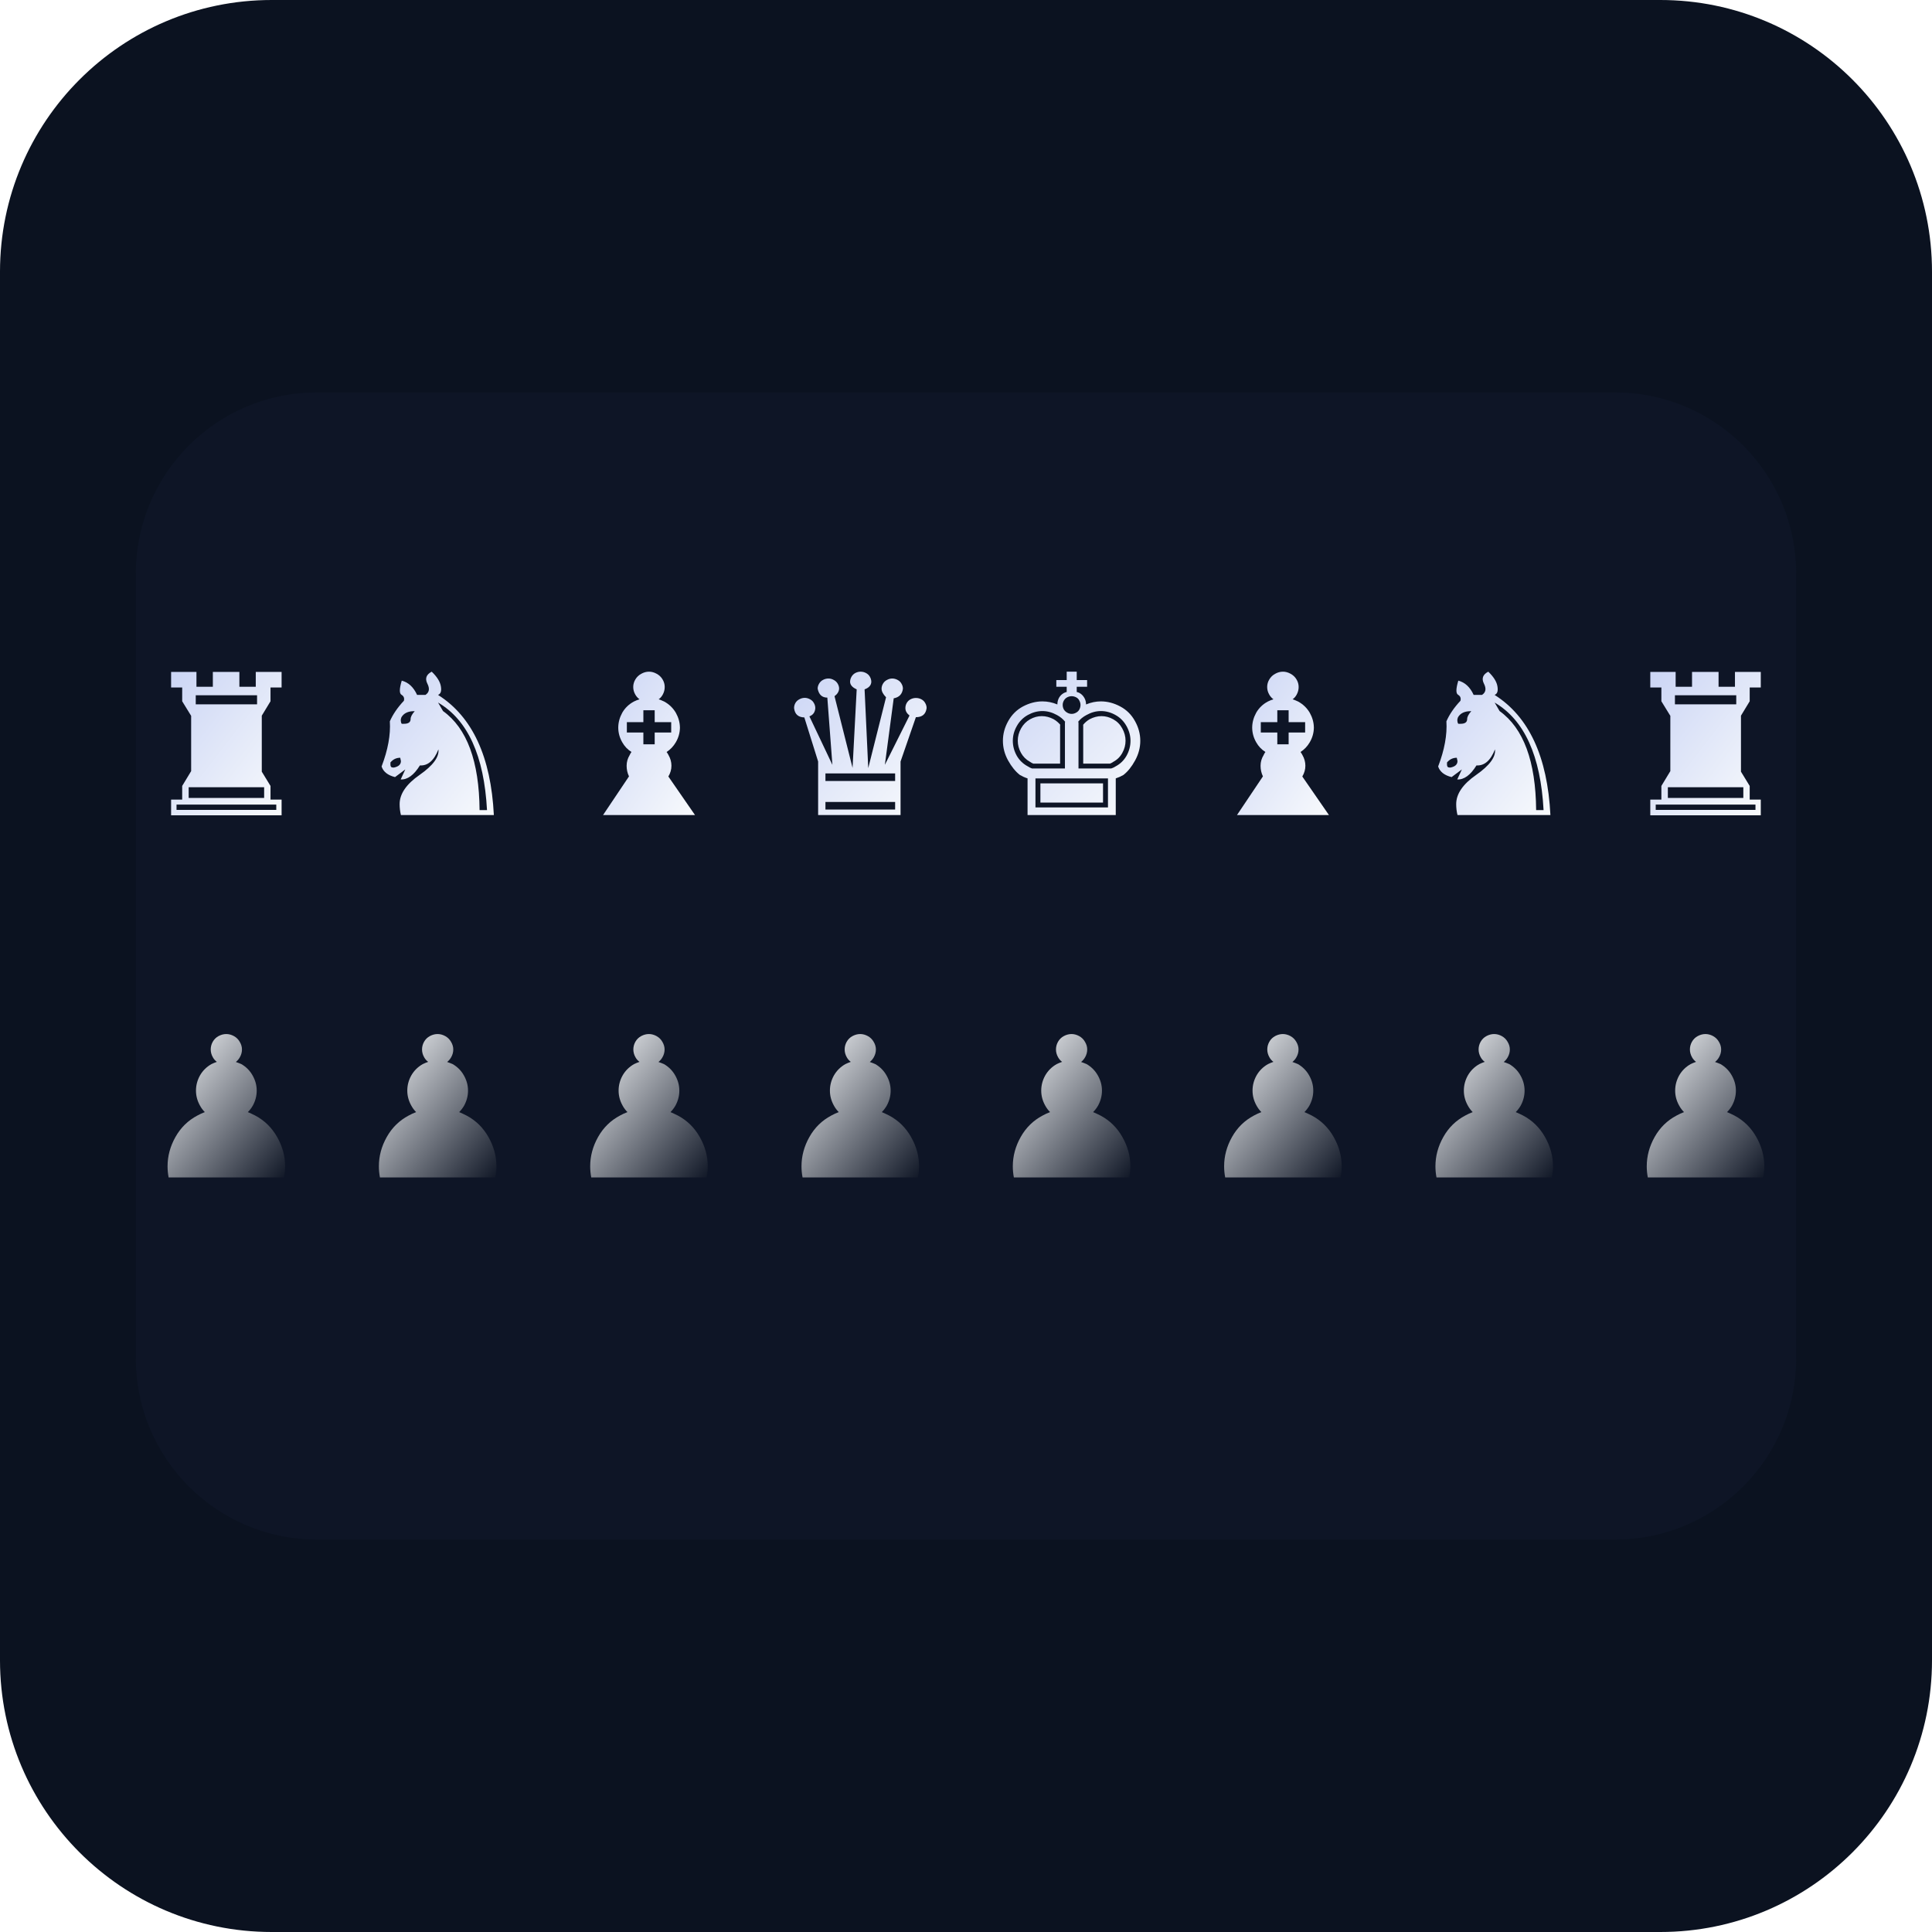
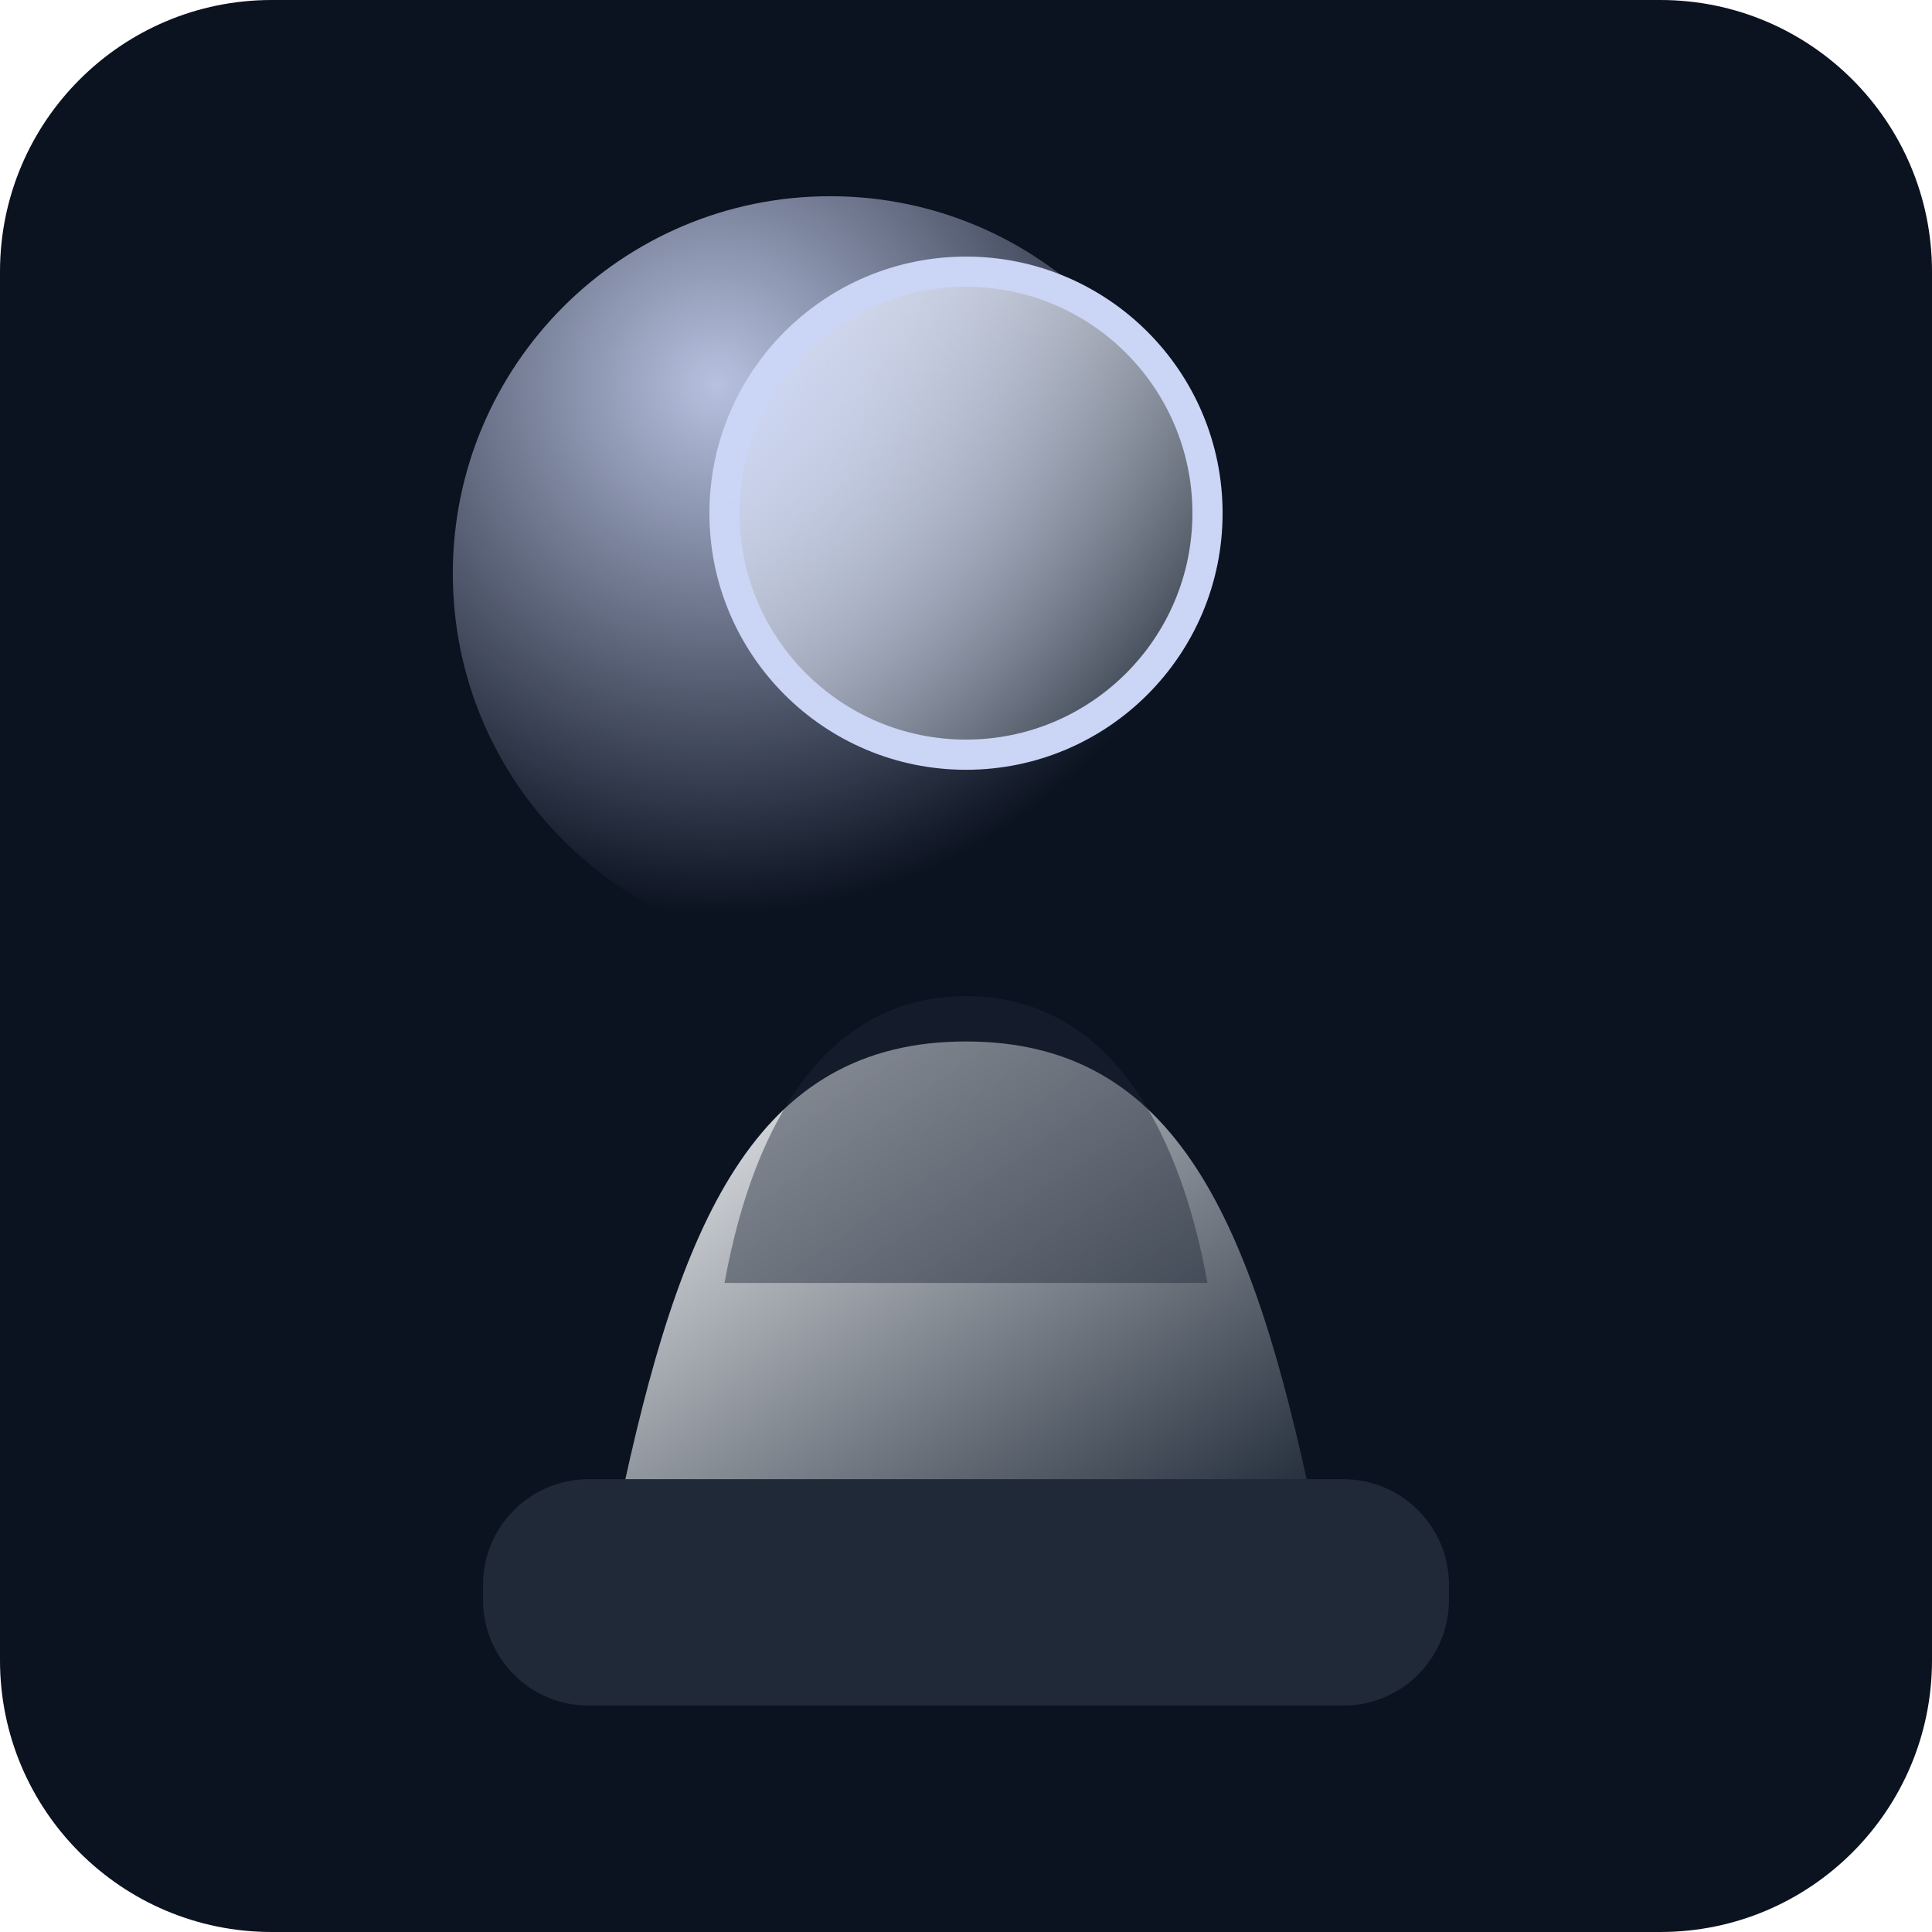
<svg xmlns="http://www.w3.org/2000/svg" width="256" height="256" viewBox="0 0 256 256">
  <defs>
-     <linearGradient id="piece" x1="0" y1="0" x2="1" y2="1">
+     <radialGradient id="shine" cx="35%" cy="25%" r="70%">
+       <stop offset="0%" stop-color="#cbd5f5" stop-opacity="0.9" />
+       <stop offset="100%" stop-color="#cbd5f5" stop-opacity="0" />
+     </radialGradient>
+     <linearGradient id="body" x1="0" y1="0" x2="1" y2="1">
      <stop offset="0%" stop-color="#f8fafc" />
-       <stop offset="100%" stop-color="#111827" />
-     </linearGradient>
-     <linearGradient id="pieceAlt" x1="0" y1="0" x2="1" y2="1">
-       <stop offset="0%" stop-color="#cbd5f5" />
-       <stop offset="100%" stop-color="#f8fafc" />
+       <stop offset="100%" stop-color="#1f2937" />
    </linearGradient>
  </defs>
  <rect width="256" height="256" rx="36" fill="#0b1220" />
-   <rect x="18" y="52" width="220" height="152" rx="24" fill="#0f172a" opacity="0.65" />
-   <g font-family="'DejaVu Sans','Segoe UI Symbol','Noto Sans Symbols2','Apple Symbols',sans-serif" font-size="26" font-weight="700" text-anchor="middle">
-     <text x="30" y="108" fill="url(#pieceAlt)">♜</text>
-     <text x="58" y="108" fill="url(#pieceAlt)">♞</text>
-     <text x="86" y="108" fill="url(#pieceAlt)">♝</text>
-     <text x="114" y="108" fill="url(#pieceAlt)">♛</text>
-     <text x="142" y="108" fill="url(#pieceAlt)">♚</text>
-     <text x="170" y="108" fill="url(#pieceAlt)">♝</text>
-     <text x="198" y="108" fill="url(#pieceAlt)">♞</text>
-     <text x="226" y="108" fill="url(#pieceAlt)">♜</text>
-     <text x="30" y="156" fill="url(#piece)">♟</text>
-     <text x="58" y="156" fill="url(#piece)">♟</text>
-     <text x="86" y="156" fill="url(#piece)">♟</text>
-     <text x="114" y="156" fill="url(#piece)">♟</text>
-     <text x="142" y="156" fill="url(#piece)">♟</text>
-     <text x="170" y="156" fill="url(#piece)">♟</text>
-     <text x="198" y="156" fill="url(#piece)">♟</text>
-     <text x="226" y="156" fill="url(#piece)">♟</text>
-   </g>
+   <circle cx="128" cy="68" r="32" fill="url(#body)" stroke="#cbd5f5" stroke-width="4" />
+   <path d="M82 200c8-38 18-62 46-62s38 24 46 62" fill="url(#body)" />
+   <path d="M96 170c4-22 14-38 32-38s28 16 32 38" fill="#1f2937" opacity="0.45" />
+   <rect x="64" y="196" width="128" height="30" rx="14" fill="#1f2937" />
+   <circle cx="110" cy="76" r="50" fill="url(#shine)" />
</svg>
